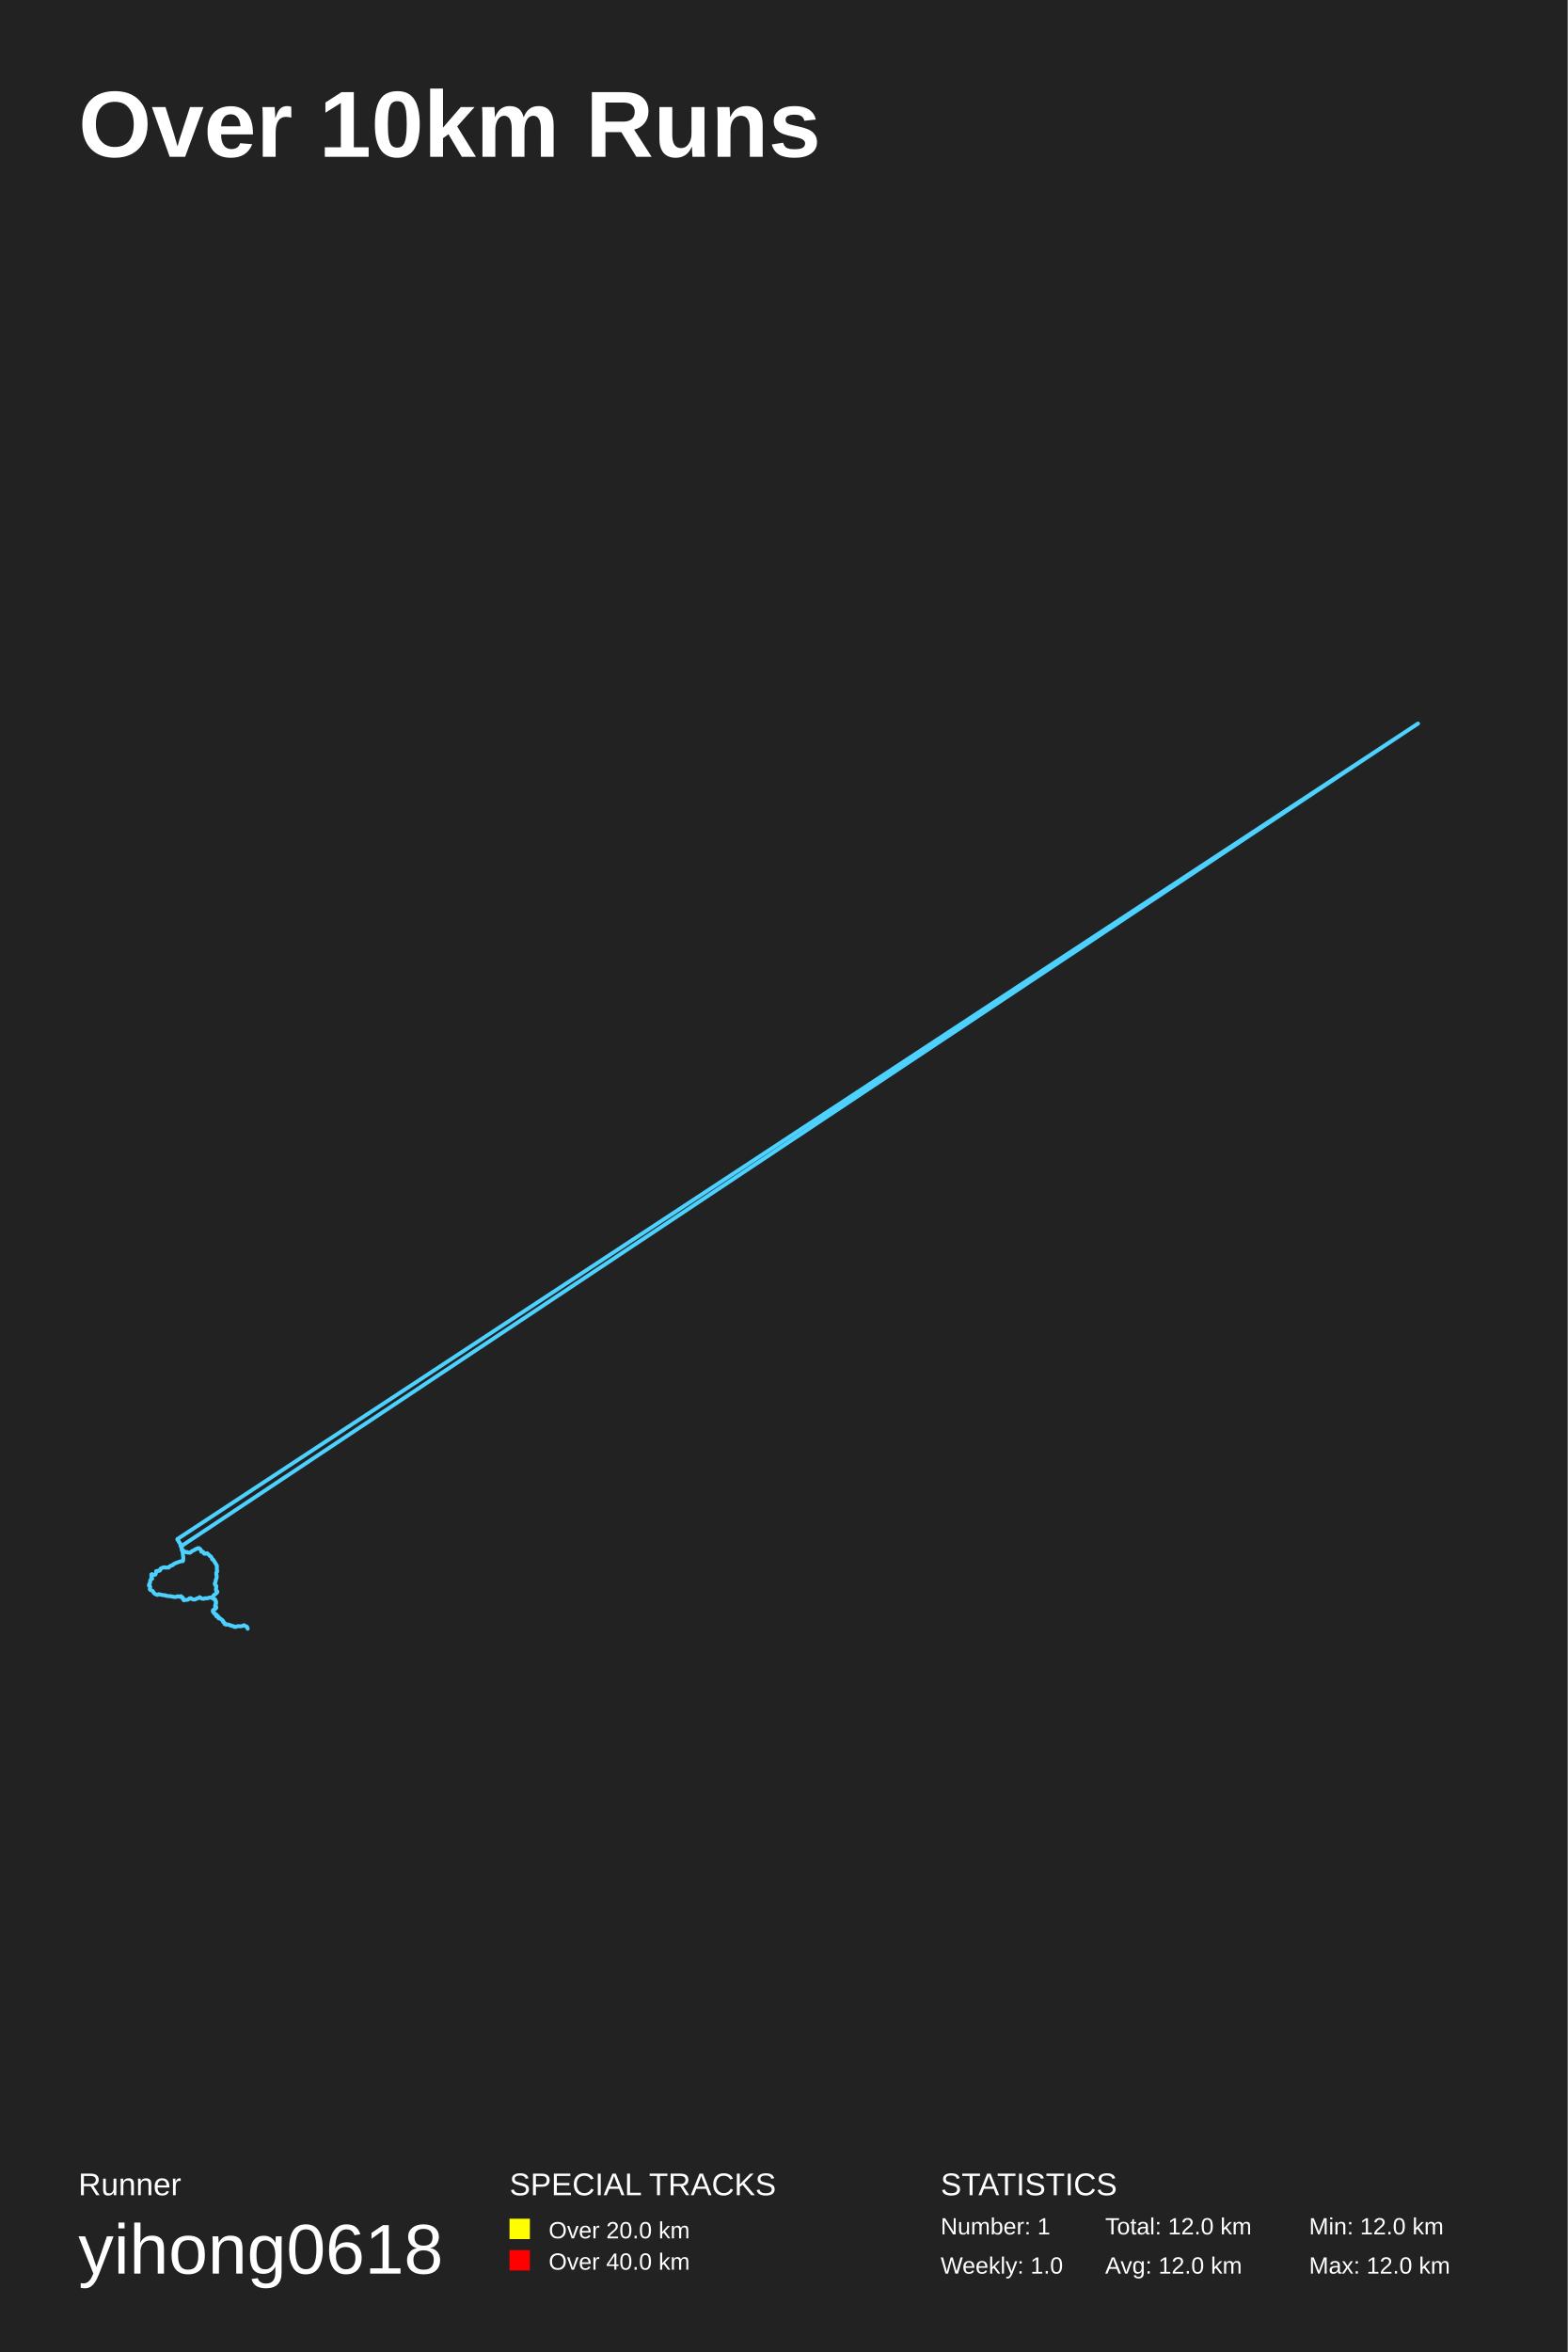
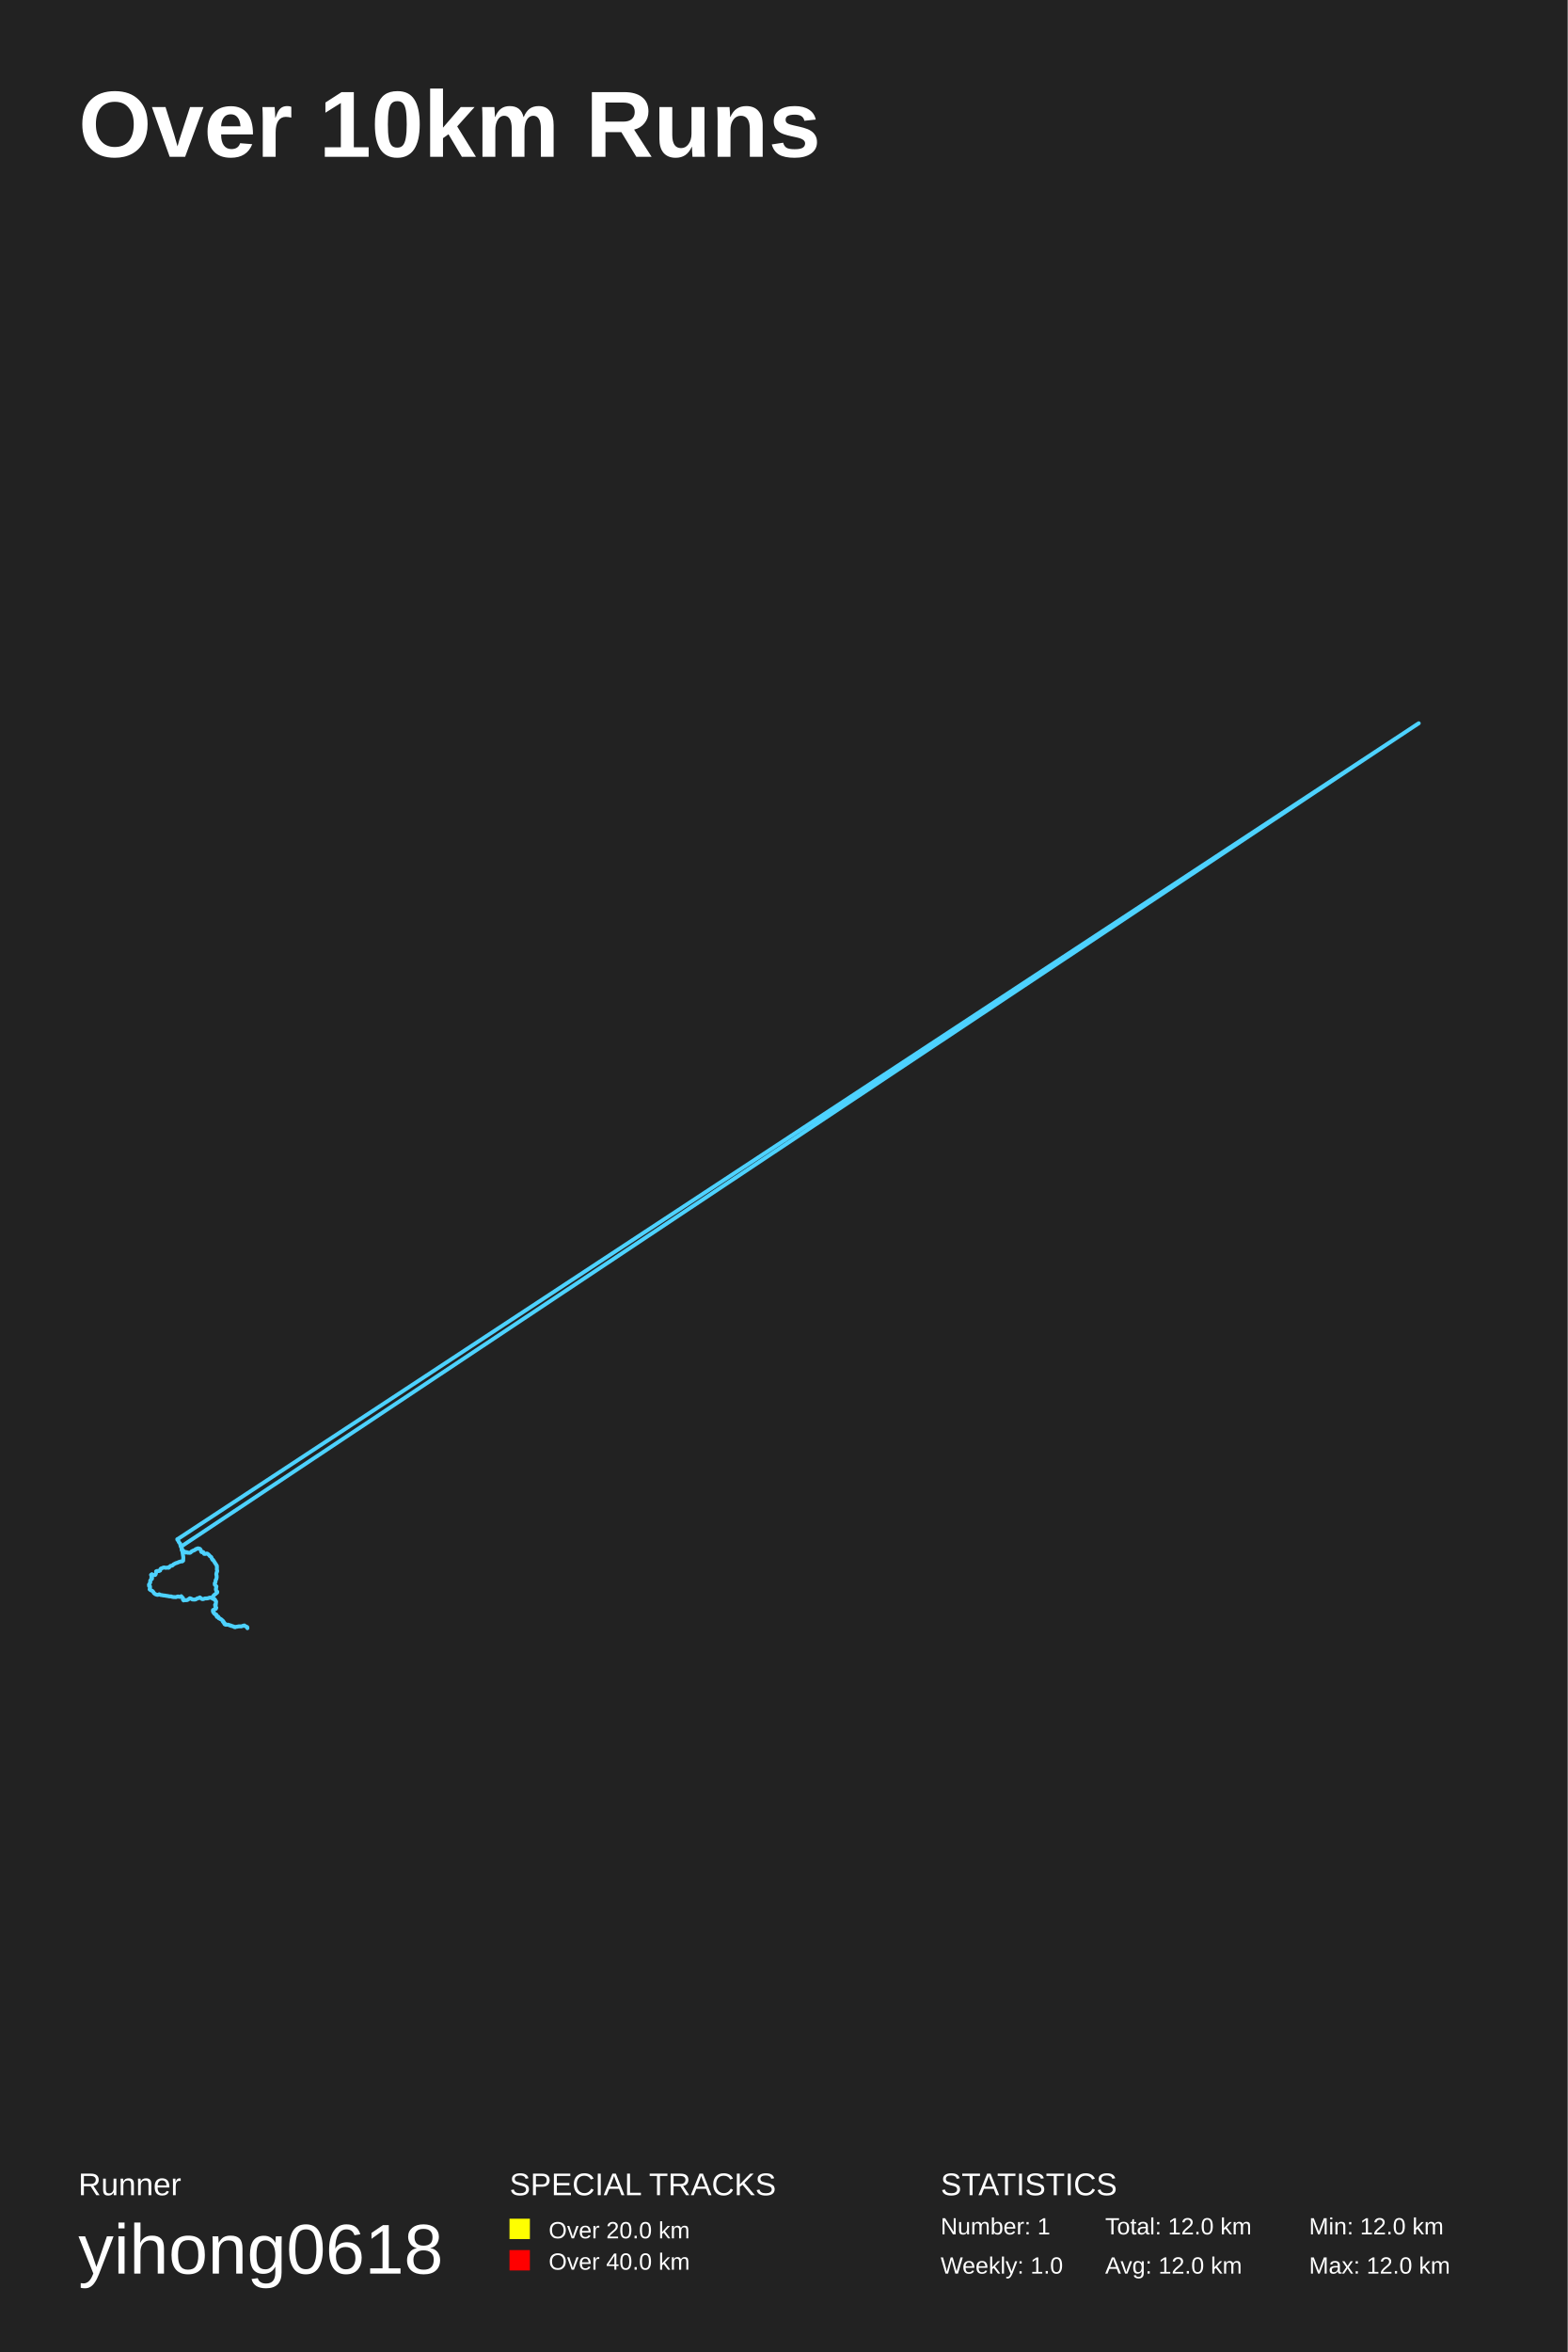
<svg xmlns="http://www.w3.org/2000/svg" baseProfile="full" height="300mm" version="1.1" viewBox="0,0,200,300" width="200mm">
  <defs />
  <rect fill="#222222" height="300" width="200" x="0" y="0" />
  <text fill="#FFFFFF" style="font-size:12px; font-family:Arial; font-weight:bold;" x="10" y="20">Over 10km Runs</text>
  <text fill="#FFFFFF" style="font-size:4px; font-family:Arial" x="10" y="280">Runner</text>
  <text fill="#FFFFFF" style="font-size:9px; font-family:Arial" x="10" y="290">yihong0618</text>
  <text fill="#FFFFFF" style="font-size:4px; font-family:Arial" x="65" y="280">SPECIAL TRACKS</text>
  <rect fill="yellow" height="2.6" width="2.6" x="65" y="283" />
  <text fill="#FFFFFF" style="font-size:3px; font-family:Arial" x="70" y="285.5">Over 20.0 km</text>
  <rect fill="red" height="2.6" width="2.6" x="65" y="287" />
  <text fill="#FFFFFF" style="font-size:3px; font-family:Arial" x="70" y="289.5">Over 40.0 km</text>
  <text fill="#FFFFFF" style="font-size:4px; font-family:Arial" x="120" y="280">STATISTICS</text>
  <text fill="#FFFFFF" style="font-size:3px; font-family:Arial" x="120" y="285">Number: 1</text>
  <text fill="#FFFFFF" style="font-size:3px; font-family:Arial" x="120" y="290">Weekly: 1.0</text>
  <text fill="#FFFFFF" style="font-size:3px; font-family:Arial" x="141" y="285">Total: 12.0 km</text>
  <text fill="#FFFFFF" style="font-size:3px; font-family:Arial" x="141" y="290">Avg: 12.0 km</text>
  <text fill="#FFFFFF" style="font-size:3px; font-family:Arial" x="167" y="285">Min: 12.0 km</text>
  <text fill="#FFFFFF" style="font-size:3px; font-family:Arial" x="167" y="290">Max: 12.0 km</text>
-   <polyline fill="none" opacity="1" points="30.06,207.52 29.932,207.52 29.799,207.425 29.652,207.398 29.557,207.351 29.405,207.341 29.272,207.272 29.139,207.214 28.996,207.209 28.873,207.235 28.649,207.146 28.621,207.046 28.554,206.945 28.464,206.888 28.417,206.703 28.298,206.614 28.241,206.545 28.146,206.508 28.051,206.445 27.899,206.424 27.842,206.308 27.861,206.187 27.723,206.219 27.595,206.155 27.623,205.971 27.528,205.913 27.409,205.882 27.319,205.771 27.243,205.666 27.157,205.55 27.162,205.402 27.31,205.265 27.443,205.239 27.566,205.081 27.533,204.97 27.447,204.865 27.462,204.728 27.519,204.58 27.533,204.438 27.576,204.307 27.471,204.191 27.452,204.038 27.357,203.933 27.219,203.922 27.224,203.917 27.243,203.922 27.214,203.927 27.229,203.927 27.219,203.927 27.214,203.933 27.214,203.927 27.181,203.901 27.134,203.748 27.153,203.643 27.21,203.543 27.276,203.464 27.348,203.406 27.471,203.332 27.576,203.237 27.685,203.137 27.728,203.042 27.685,202.948 27.58,202.879 27.538,202.721 27.566,202.616 27.576,202.521 27.59,202.373 27.58,202.258 27.481,202.205 27.443,202.142 27.395,202.015 27.457,201.852 27.509,201.736 27.509,201.594 27.557,201.441 27.623,201.33 27.628,201.188 27.652,201.067 27.618,200.956 27.609,200.846 27.595,200.756 27.595,200.588 27.694,200.467 27.699,200.34 27.661,200.208 27.671,200.061 27.661,199.898 27.675,199.713 27.205,198.934 27.148,198.934 27.062,198.881 27.043,198.791 27.02,198.718 26.996,198.686 26.963,198.596 26.906,198.528 26.82,198.496 26.754,198.449 26.711,198.381 26.635,198.307 26.526,198.217 26.45,198.133 26.388,198.122 26.279,198.154 26.188,198.186 26.065,198.186 25.998,198.096 25.96,198.006 25.898,197.938 25.794,197.933 25.704,197.927 25.708,197.891 25.742,197.891 25.732,197.88 25.699,197.901 25.666,197.906 25.699,197.906 25.685,197.906 25.685,197.906 25.699,197.891 25.67,197.833 25.628,197.733 25.604,197.654 25.561,197.596 25.528,197.58 25.457,197.532 25.395,197.474 25.309,197.495 25.271,197.474 25.267,197.464 25.176,197.511 25.105,197.538 25.058,197.575 24.982,197.575 24.92,197.622 24.844,197.675 24.782,197.717 24.739,197.727 24.668,197.764 24.601,197.801 24.511,197.843 24.407,197.901 24.326,198.001 24.231,198.049 24.15,198.043 24.06,198.038 23.965,198.028 23.965,198.012 23.965,198.006 23.984,198.017 23.946,198.038 23.879,197.985 23.822,197.954 23.756,197.996 23.684,197.938 23.599,197.943 23.518,197.922 23.442,197.827 23.38,197.791 23.357,197.764 23.333,197.759 23.276,197.675 23.2,197.648 23.195,197.654 23.19,197.638 23.167,197.59 23.195,197.495 23.205,197.427 23.129,197.364 23.105,197.306 23.062,197.243 23.043,197.169 23.01,197.053 22.996,196.879 22.92,196.816 22.882,196.726 22.81,196.674 22.801,196.595 22.73,196.495 22.677,196.421 22.658,196.363 22.63,196.368 22.639,196.379 22.644,196.379 22.63,196.373 22.644,196.379 22.654,196.373 22.687,196.3 22.692,196.294 22.635,196.3 22.63,196.31 22.62,196.315 22.62,196.326 22.63,196.321 22.63,196.315 22.63,196.305 22.635,196.315 22.639,196.305 180.91,92.291 180.815,92.349 180.815,92.349 180.815,92.349 180.724,92.407 23.086,197.248 23.129,197.322 23.195,197.422 23.167,197.548 23.19,197.659 23.209,197.769 23.281,197.87 23.309,198.006 23.314,198.133 23.338,198.312 23.347,198.475 23.38,198.596 23.39,198.744 23.366,198.913 23.38,199.007 23.323,199.123 23.129,199.123 22.996,199.176 22.858,199.202 22.711,199.266 22.573,199.318 22.44,199.36 22.354,199.408 22.24,199.466 22.121,199.518 22.079,199.587 22.05,199.608 22.05,199.613 21.998,199.65 21.917,199.682 21.813,199.687 21.727,199.745 21.637,199.798 21.594,199.866 21.528,199.945 21.423,199.935 21.314,199.924 21.204,199.956 21.086,199.956 20.995,199.908 20.896,199.913 20.81,199.95 20.748,199.961 20.663,200.014 20.563,200.035 20.487,200.087 20.43,200.182 20.44,200.266 20.397,200.319 20.354,200.345 20.311,200.356 20.226,200.377 20.126,200.356 20.021,200.372 19.917,200.398 19.926,200.44 19.931,200.514 19.926,200.577 19.893,200.625 19.888,200.677 19.865,200.746 19.817,200.841 19.708,200.851 19.613,200.893 19.542,200.904 19.461,200.956 19.418,200.909 19.371,200.883 19.352,200.877 19.318,200.835 19.356,200.819 19.371,200.772 19.333,200.809 19.299,200.835 19.318,200.941 19.304,201.125 19.38,201.257 19.409,201.378 19.266,201.425 19.176,201.578 19.147,201.752 19.147,201.889 19.038,202.042 19.0,202.242 19.1,202.289 19.162,202.394 19.147,202.495 19.109,202.642 19.133,202.758 19.252,202.837 19.39,202.884 19.527,202.979 19.589,203.142 19.727,203.274 19.907,203.374 20.093,203.437 20.24,203.337 20.421,203.38 20.606,203.422 20.782,203.464 20.972,203.474 21.081,203.48 21.195,203.548 21.347,203.553 21.466,203.574 21.632,203.601 21.794,203.595 21.927,203.638 22.074,203.659 22.226,203.69 22.402,203.696 22.568,203.653 22.696,203.595 22.82,203.653 22.981,203.68 23.076,203.585 23.152,203.669 23.314,203.769 23.319,203.933 23.404,204.043 23.452,204.122 23.646,204.059 23.827,204.064 24.036,204.012 24.174,203.869 24.354,203.848 24.483,203.959 24.668,204.012 24.877,204.012 24.996,203.954 25.157,203.875 25.319,203.838 25.471,203.722 25.585,203.801 25.727,203.896 25.87,203.917 25.993,203.933 26.098,203.875 26.26,203.848 26.435,203.875 26.578,203.822 26.706,203.78 26.815,203.754 26.982,203.801 27.129,203.854 27.214,203.875 27.367,203.933 27.471,204.059 27.519,204.228 27.566,204.365 27.561,204.544 27.514,204.707 27.466,204.865 27.595,204.997 27.557,205.139 27.414,205.249 27.276,205.302 27.214,205.45 27.257,205.613 27.348,205.771 27.504,205.882 27.647,205.971 27.628,206.119 27.785,206.182 27.899,206.266 28.003,206.398 28.169,206.493 28.312,206.608 28.44,206.714 28.497,206.872 28.635,206.982 28.735,207.151 28.92,207.204 29.096,207.204 29.257,207.251 29.438,207.33 29.581,207.388 29.766,207.425 29.913,207.509 30.07,207.52 30.222,207.451 30.393,207.425 30.564,207.425 30.725,207.435 30.859,207.404 31.015,207.356 31.134,207.298 31.267,207.372 31.381,207.456 31.509,207.493 31.557,207.614 31.6,207.746" stroke="#4DD2FF" stroke-dasharray="none" stroke-linecap="round" stroke-linejoin="round" stroke-width="0.5" />
+   <polyline fill="none" opacity="1" points="30.013,207.551 29.889,207.53 29.737,207.446 29.628,207.414 29.49,207.388 29.362,207.33 29.215,207.283 29.086,207.225 28.968,207.225 28.806,207.246 28.654,207.172 28.569,207.009 28.526,206.951 28.417,206.819 28.378,206.708 28.269,206.582 28.222,206.561 28.112,206.514 28.013,206.456 27.894,206.398 27.865,206.292 27.808,206.213 27.68,206.24 27.609,206.108 27.604,205.95 27.49,205.924 27.376,205.871 27.305,205.755 27.214,205.66 27.162,205.513 27.172,205.365 27.357,205.281 27.5,205.223 27.557,205.055 27.495,204.976 27.462,204.833 27.443,204.696 27.533,204.565 27.552,204.417 27.547,204.275 27.485,204.159 27.409,204.022 27.291,203.938 27.229,203.943 27.248,203.943 27.234,203.948 27.219,203.948 27.229,203.938 27.214,203.959 27.214,203.959 27.214,203.954 27.138,203.859 27.134,203.727 27.162,203.638 27.238,203.532 27.319,203.453 27.381,203.395 27.504,203.301 27.618,203.2 27.704,203.132 27.718,203.032 27.642,202.948 27.571,202.848 27.533,202.7 27.566,202.6 27.571,202.505 27.609,202.352 27.523,202.252 27.481,202.21 27.405,202.131 27.4,201.936 27.471,201.847 27.5,201.715 27.504,201.557 27.595,201.415 27.623,201.294 27.642,201.172 27.637,201.057 27.628,200.935 27.599,200.856 27.599,200.735 27.647,200.551 27.704,200.43 27.699,200.314 27.661,200.177 27.675,200.029 27.671,199.866 27.666,199.719 27.181,198.96 27.105,198.949 27.072,198.876 27.015,198.781 27.001,198.744 26.982,198.665 26.939,198.602 26.868,198.539 26.801,198.507 26.754,198.465 26.692,198.375 26.602,198.291 26.507,198.207 26.426,198.159 26.359,198.159 26.241,198.191 26.15,198.207 26.036,198.196 25.989,198.08 25.951,197.996 25.87,197.949 25.742,197.985 25.708,197.922 25.708,197.901 25.723,197.912 25.699,197.917 25.685,197.938 25.67,197.927 25.699,197.954 25.685,197.933 25.699,197.922 25.704,197.922 25.637,197.812 25.618,197.743 25.585,197.643 25.542,197.606 25.514,197.569 25.438,197.527 25.362,197.522 25.295,197.495 25.257,197.506 25.243,197.495 25.148,197.527 25.086,197.58 25.029,197.569 24.972,197.606 24.891,197.659 24.829,197.717 24.777,197.743 24.72,197.759 24.654,197.775 24.568,197.833 24.464,197.864 24.383,197.954 24.297,198.043 24.188,198.064 24.131,198.054 24.022,198.049 23.946,198.054 23.965,198.028 23.97,198.049 23.97,198.043 23.917,198.043 23.865,197.991 23.799,197.975 23.723,198.033 23.67,197.949 23.575,197.985 23.485,197.906 23.428,197.827 23.361,197.79 23.347,197.796 23.323,197.748 23.262,197.675 23.19,197.675 23.195,197.68 23.186,197.654 23.176,197.58 23.205,197.49 23.176,197.432 23.119,197.359 23.091,197.306 23.053,197.243 23.029,197.143 23.005,197.032 22.977,196.874 22.901,196.805 22.853,196.747 22.81,196.684 22.772,196.579 22.706,196.484 22.682,196.405 22.663,196.394 22.635,196.4 22.649,196.4 22.639,196.394 22.63,196.389 22.639,196.389 22.658,196.389 22.706,196.315 22.692,196.337 22.616,196.326 22.63,196.337 22.62,196.352 22.625,196.342 22.625,196.337 22.63,196.337 22.635,196.326 22.639,196.331 181.0,92.254 180.815,92.37 180.815,92.37 180.815,92.37 180.815,92.37 180.724,92.428 23.091,197.28 23.138,197.406 23.186,197.49 23.167,197.606 23.186,197.722 23.238,197.817 23.29,197.933 23.295,198.054 23.319,198.191 23.347,198.396 23.376,198.549 23.385,198.66 23.38,198.834 23.371,198.971 23.371,199.06 23.257,199.155 23.076,199.16 22.948,199.202 22.81,199.244 22.658,199.313 22.53,199.36 22.402,199.397 22.316,199.45 22.202,199.503 22.093,199.571 22.064,199.618 22.05,199.629 22.031,199.634 21.979,199.692 21.884,199.713 21.765,199.724 21.684,199.803 21.618,199.834 21.575,199.935 21.485,199.971 21.39,199.94 21.271,199.956 21.171,199.977 21.062,199.966 20.972,199.929 20.867,199.945 20.796,199.966 20.725,200.003 20.625,200.04 20.53,200.066 20.468,200.14 20.43,200.235 20.44,200.314 20.383,200.345 20.345,200.377 20.292,200.382 20.193,200.398 20.093,200.366 19.983,200.393 19.912,200.43 19.931,200.472 19.926,200.556 19.907,200.609 19.903,200.661 19.884,200.714 19.865,200.798 19.789,200.893 19.679,200.883 19.599,200.909 19.513,200.956 19.428,200.956 19.413,200.914 19.366,200.914 19.342,200.872 19.318,200.856 19.371,200.793 19.38,200.793 19.333,200.846 19.266,200.872 19.333,201.009 19.314,201.199 19.404,201.315 19.366,201.415 19.238,201.483 19.152,201.652 19.176,201.815 19.1,201.968 19.005,202.121 19.024,202.31 19.138,202.347 19.133,202.442 19.143,202.563 19.086,202.721 19.19,202.805 19.304,202.869 19.432,202.921 19.561,203.058 19.632,203.195 19.793,203.327 19.988,203.406 20.126,203.432 20.316,203.353 20.478,203.437 20.672,203.464 20.862,203.501 21.01,203.511 21.133,203.532 21.252,203.559 21.395,203.569 21.528,203.606 21.67,203.622 21.827,203.622 21.965,203.674 22.117,203.701 22.273,203.706 22.444,203.717 22.616,203.653 22.73,203.627 22.877,203.685 23.024,203.669 23.124,203.595 23.209,203.711 23.342,203.833 23.333,204.017 23.418,204.138 23.499,204.096 23.708,204.106 23.898,204.085 24.074,203.969 24.217,203.859 24.402,203.917 24.525,204.006 24.739,204.027 24.92,204.017 25.053,203.954 25.2,203.864 25.381,203.833 25.49,203.754 25.632,203.854 25.765,203.959 25.898,203.969 26.022,203.933 26.155,203.88 26.326,203.88 26.478,203.869 26.625,203.827 26.73,203.785 26.868,203.78 27.02,203.848 27.176,203.88 27.272,203.917 27.4,203.991 27.481,204.143 27.571,204.28 27.552,204.438 27.533,204.607 27.514,204.77 27.471,204.939 27.595,205.065 27.528,205.213 27.367,205.271 27.243,205.386 27.2,205.539 27.295,205.687 27.381,205.85 27.561,205.924 27.656,206.045 27.661,206.187 27.842,206.203 27.908,206.334 28.046,206.445 28.217,206.545 28.345,206.661 28.474,206.777 28.559,206.924 28.659,207.046 28.797,207.204 28.972,207.225 29.158,207.246 29.3,207.293 29.504,207.356 29.647,207.42 29.828,207.467 29.951,207.546 30.113,207.504 30.274,207.483 30.45,207.446 30.621,207.441 30.773,207.451 30.916,207.404 31.049,207.356 31.182,207.33 31.296,207.43 31.424,207.477 31.543,207.541 31.562,207.678" stroke="#4DD2FF" stroke-dasharray="none" stroke-linecap="round" stroke-linejoin="round" stroke-width="0.5" />
</svg>
